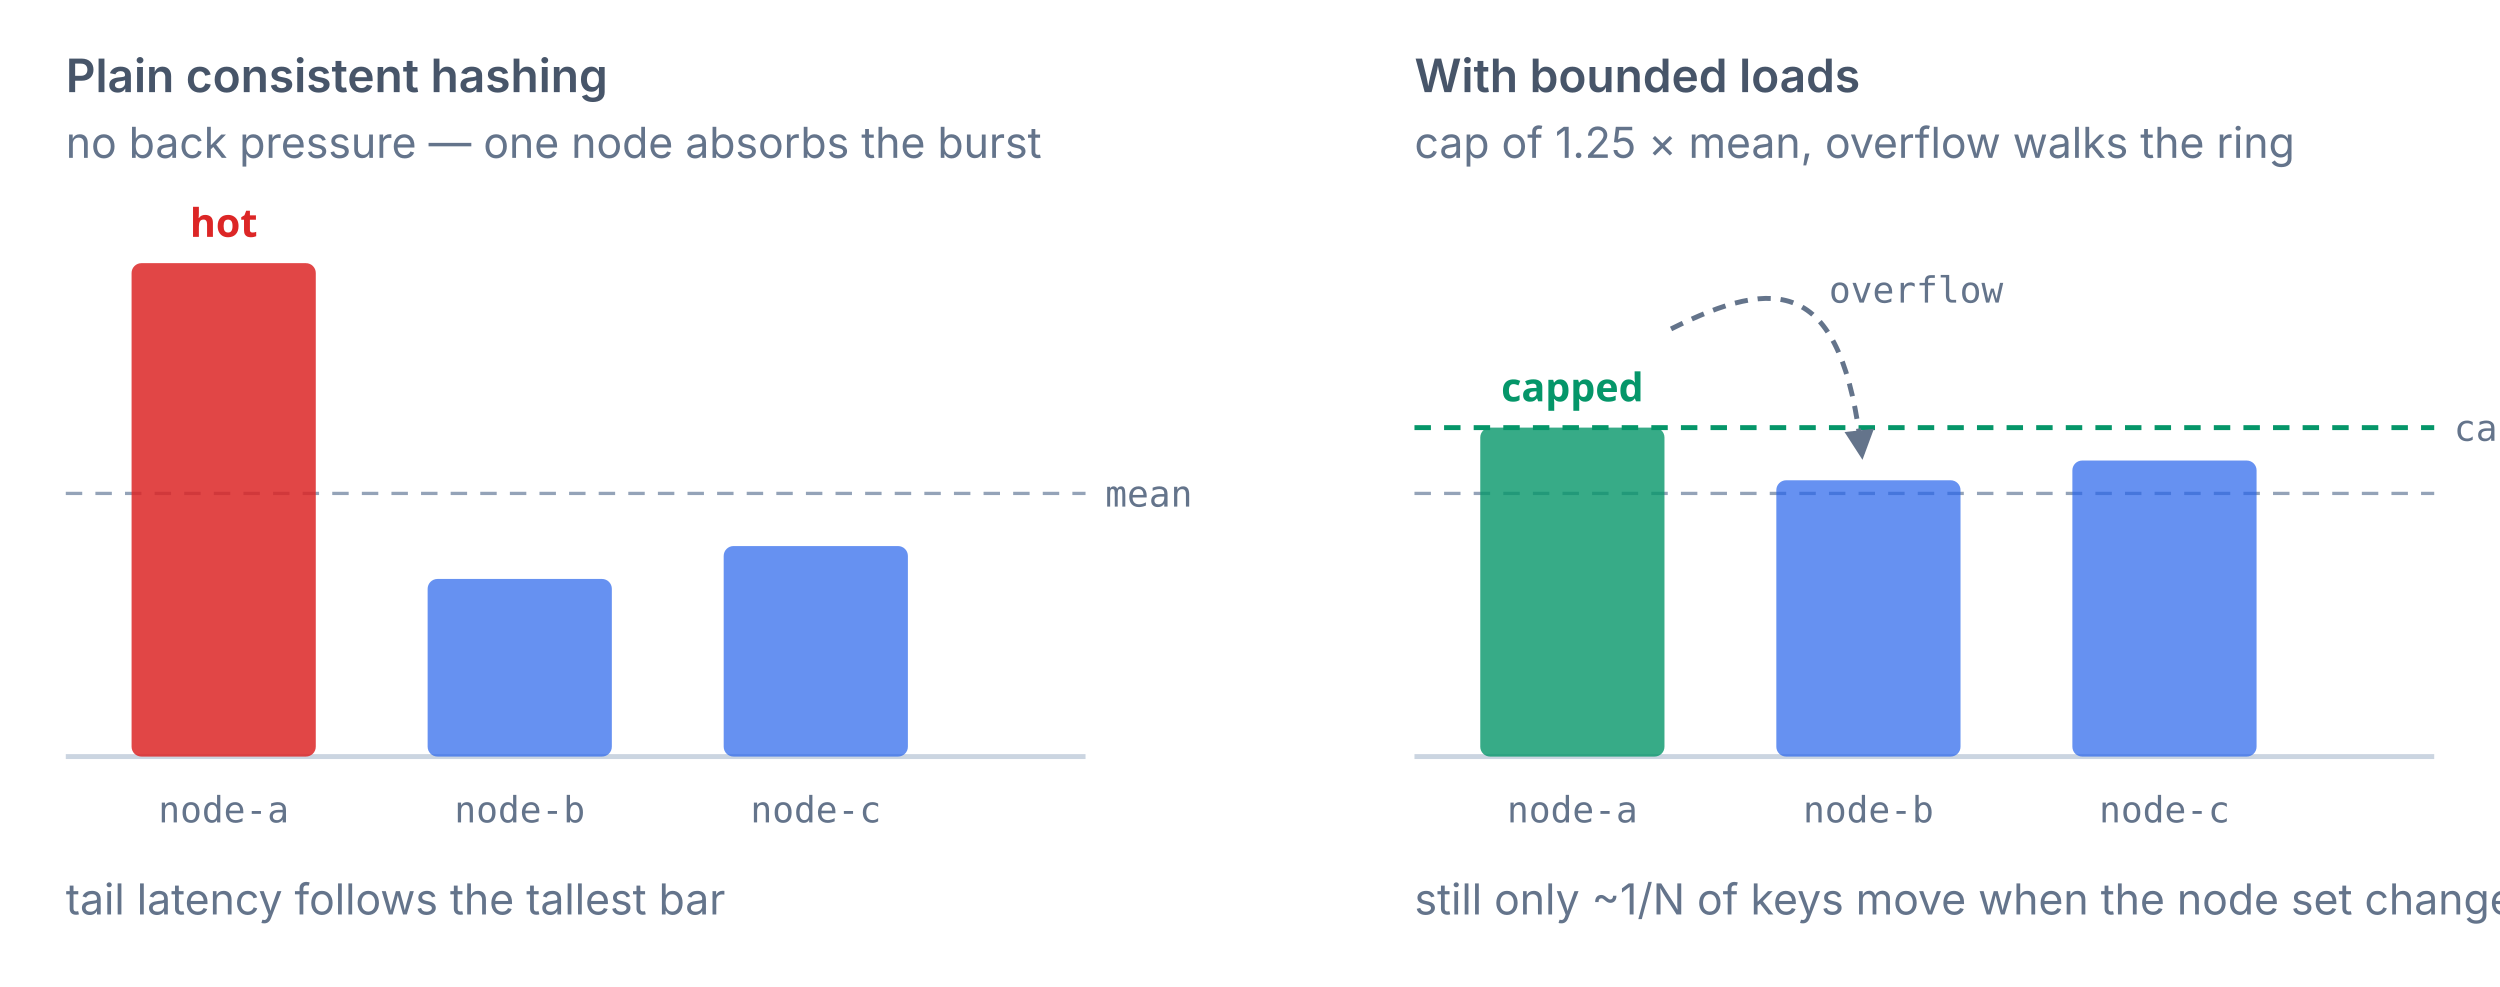
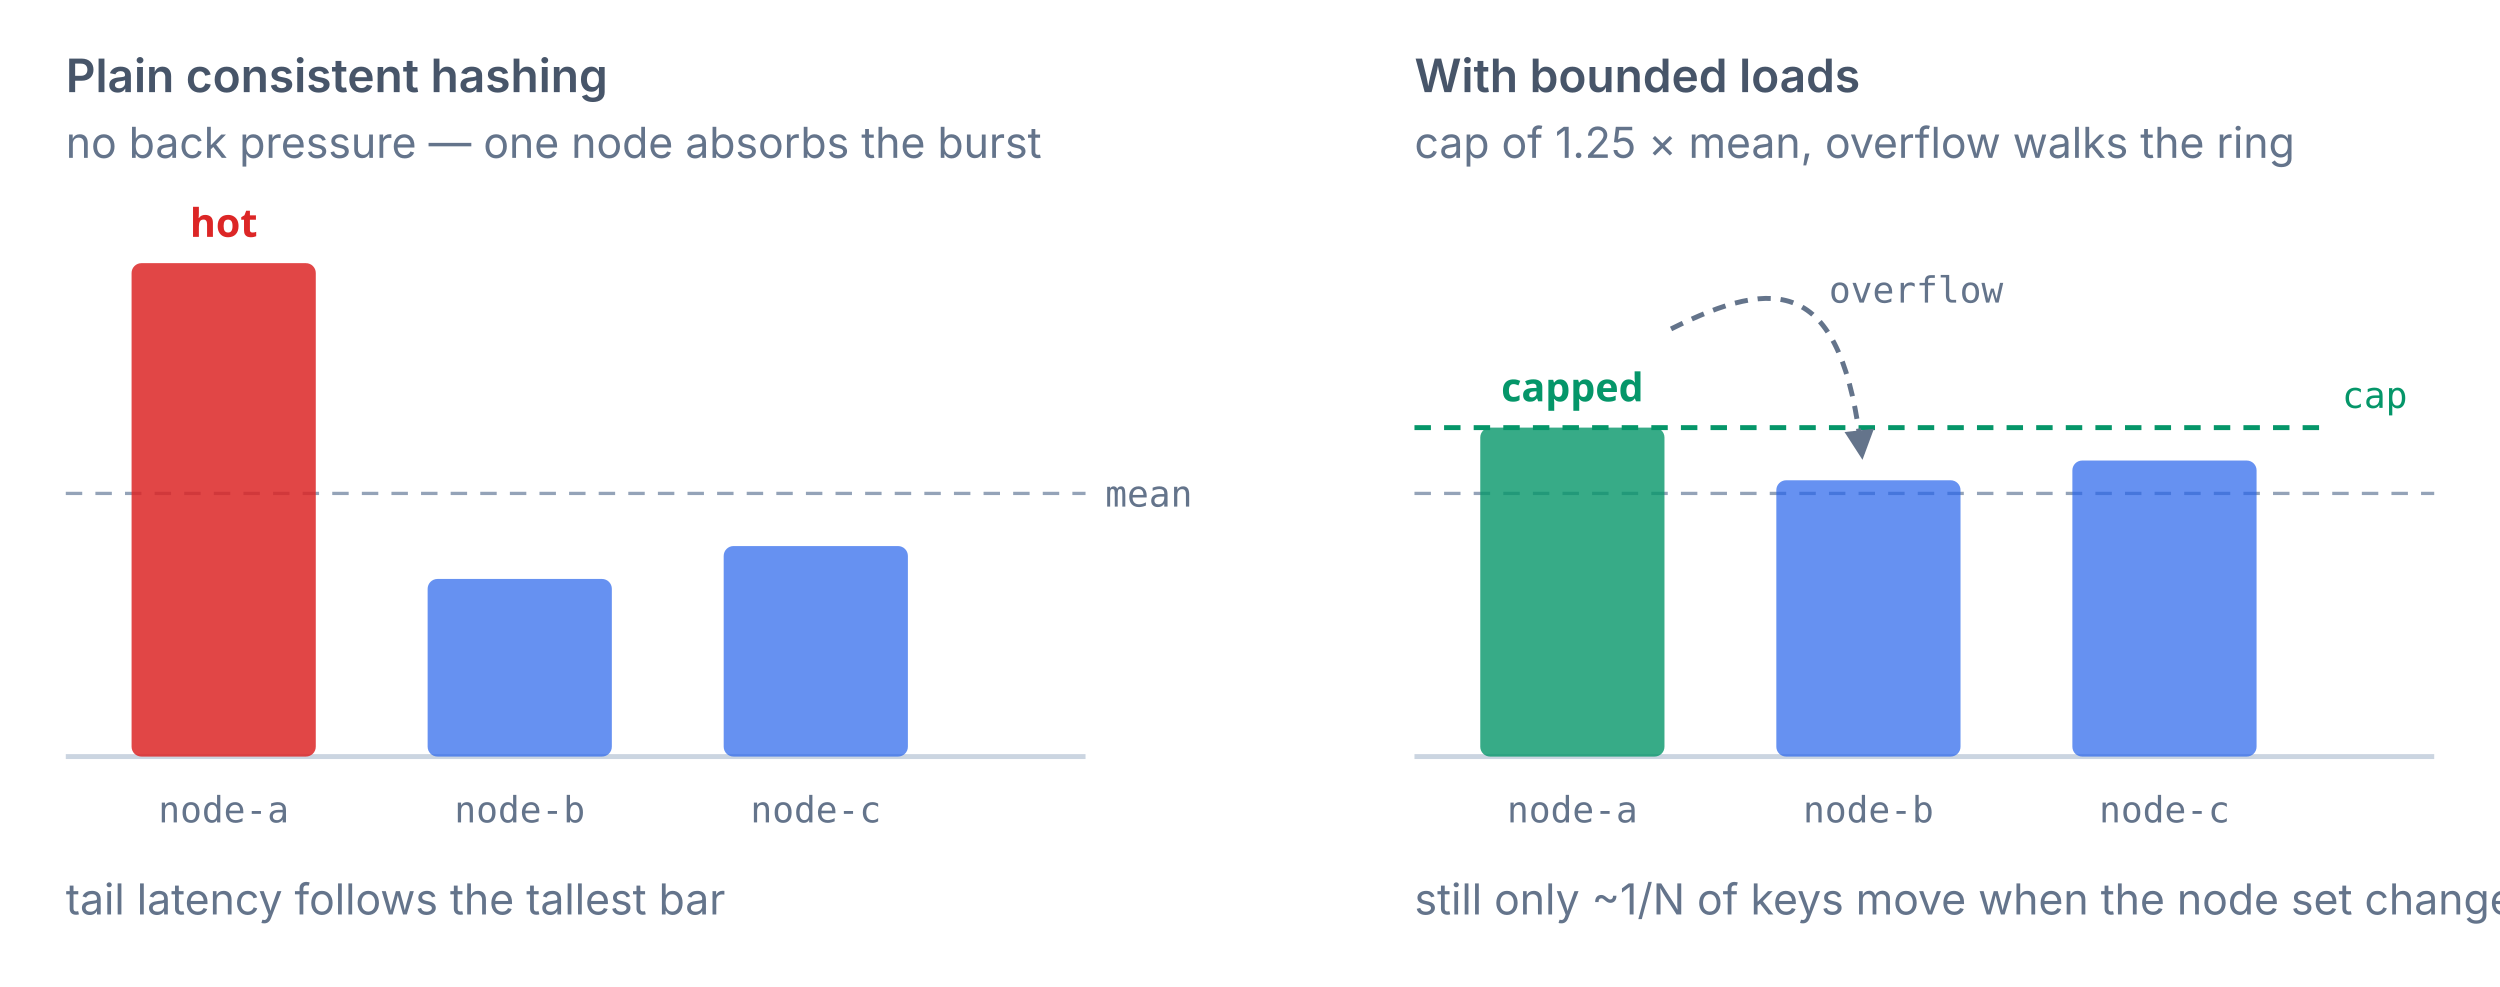
<svg xmlns="http://www.w3.org/2000/svg" viewBox="0 0 760 300" width="760" height="300" role="img" aria-label="Without a cap, one node absorbs a burst. With a per-node cap of 1.25 times the mean, the overflow goes to the next node on the ring.">
  <defs>
    <marker id="arrowSlate" viewBox="0 0 10 10" refX="8" refY="5" markerWidth="6" markerHeight="6" orient="auto-start-reverse">
      <path d="M 0 0 L 10 5 L 0 10 z" fill="#64748b" />
    </marker>
  </defs>
-   <style>
-     .t  { font: 13px system-ui, -apple-system, "Segoe UI", sans-serif; fill: #64748b; }
-     .tb { font: 600 14px system-ui, -apple-system, "Segoe UI", sans-serif; fill: #475569; }
-     .tm { font: 11px ui-monospace, SFMono-Regular, Menlo, monospace; fill: #64748b; }
-     .warn { font: 600 12px system-ui, sans-serif; fill: #dc2626; }
-     .ok { font: 600 12px system-ui, sans-serif; fill: #059669; }
-   </style>
-   <text x="20" y="28" class="tb">Plain consistent hashing</text>
-   <text x="20" y="48" class="t">no back pressure — one node absorbs the burst</text>
+   <text x="20" y="28" font-family="system-ui, -apple-system, Segoe UI, sans-serif" font-size="14" font-weight="600" fill="#475569">Plain consistent hashing</text>
+   <text x="20" y="48" font-family="system-ui, -apple-system, Segoe UI, sans-serif" font-size="13" fill="#64748b">no back pressure — one node absorbs the burst</text>
  <line x1="20" y1="230" x2="330" y2="230" stroke="#cbd5e1" stroke-width="1.5" />
  <line x1="20" y1="150" x2="330" y2="150" stroke="#94a3b8" stroke-width="1" stroke-dasharray="5 4" />
-   <text x="336" y="154" class="tm">mean</text>
+   <text x="336" y="154" font-family="ui-monospace, SFMono-Regular, Menlo, monospace" font-size="11" fill="#64748b">mean</text>
  <rect x="40" y="80" width="56" height="150" rx="3" fill="#dc2626" opacity="0.85" />
  <rect x="130" y="176" width="56" height="54" rx="3" fill="#2563eb" opacity="0.7" />
  <rect x="220" y="166" width="56" height="64" rx="3" fill="#2563eb" opacity="0.7" />
-   <text x="68" y="250" class="tm" text-anchor="middle">node-a</text>
-   <text x="158" y="250" class="tm" text-anchor="middle">node-b</text>
-   <text x="248" y="250" class="tm" text-anchor="middle">node-c</text>
-   <text x="68" y="72" class="warn" text-anchor="middle">hot</text>
-   <text x="20" y="278" class="t">tail latency follows the tallest bar</text>
-   <text x="430" y="28" class="tb">With bounded loads</text>
-   <text x="430" y="48" class="t">cap of 1.25 × mean, overflow walks the ring</text>
+   <text x="68" y="250" text-anchor="middle" font-family="ui-monospace, SFMono-Regular, Menlo, monospace" font-size="11" fill="#64748b">node-a</text>
+   <text x="158" y="250" text-anchor="middle" font-family="ui-monospace, SFMono-Regular, Menlo, monospace" font-size="11" fill="#64748b">node-b</text>
+   <text x="248" y="250" text-anchor="middle" font-family="ui-monospace, SFMono-Regular, Menlo, monospace" font-size="11" fill="#64748b">node-c</text>
+   <text x="68" y="72" text-anchor="middle" font-family="system-ui, sans-serif" font-size="12" font-weight="600" fill="#dc2626">hot</text>
+   <text x="20" y="278" font-family="system-ui, -apple-system, Segoe UI, sans-serif" font-size="13" fill="#64748b">tail latency follows the tallest bar</text>
+   <text x="430" y="28" font-family="system-ui, -apple-system, Segoe UI, sans-serif" font-size="14" font-weight="600" fill="#475569">With bounded loads</text>
+   <text x="430" y="48" font-family="system-ui, -apple-system, Segoe UI, sans-serif" font-size="13" fill="#64748b">cap of 1.25 × mean, overflow walks the ring</text>
  <line x1="430" y1="230" x2="740" y2="230" stroke="#cbd5e1" stroke-width="1.5" />
  <line x1="430" y1="150" x2="740" y2="150" stroke="#94a3b8" stroke-width="1" stroke-dasharray="5 4" />
-   <line x1="430" y1="130" x2="740" y2="130" stroke="#059669" stroke-width="1.5" stroke-dasharray="5 4" />
-   <text x="746" y="134" class="tm">cap</text>
+   <line x1="430" y1="130" x2="706" y2="130" stroke="#059669" stroke-width="1.5" stroke-dasharray="5 4" />
+   <text x="712" y="124" font-family="ui-monospace, SFMono-Regular, Menlo, monospace" font-size="11" fill="#059669">cap</text>
  <rect x="450" y="130" width="56" height="100" rx="3" fill="#059669" opacity="0.8" />
  <rect x="540" y="146" width="56" height="84" rx="3" fill="#2563eb" opacity="0.7" />
  <rect x="630" y="140" width="56" height="90" rx="3" fill="#2563eb" opacity="0.7" />
-   <text x="478" y="250" class="tm" text-anchor="middle">node-a</text>
-   <text x="568" y="250" class="tm" text-anchor="middle">node-b</text>
-   <text x="658" y="250" class="tm" text-anchor="middle">node-c</text>
-   <text x="478" y="122" class="ok" text-anchor="middle">capped</text>
+   <text x="478" y="250" text-anchor="middle" font-family="ui-monospace, SFMono-Regular, Menlo, monospace" font-size="11" fill="#64748b">node-a</text>
+   <text x="568" y="250" text-anchor="middle" font-family="ui-monospace, SFMono-Regular, Menlo, monospace" font-size="11" fill="#64748b">node-b</text>
+   <text x="658" y="250" text-anchor="middle" font-family="ui-monospace, SFMono-Regular, Menlo, monospace" font-size="11" fill="#64748b">node-c</text>
+   <text x="478" y="122" text-anchor="middle" font-family="system-ui, sans-serif" font-size="12" font-weight="600" fill="#059669">capped</text>
  <path d="M 508 100 C 540 84, 560 84, 566 138" fill="none" stroke="#64748b" stroke-width="1.5" stroke-dasharray="4 3" marker-end="url(#arrowSlate)" />
-   <text x="556" y="92" class="tm">overflow</text>
-   <text x="430" y="278" class="t">still only ~1/N of keys move when the node set changes</text>
+   <text x="556" y="92" font-family="ui-monospace, SFMono-Regular, Menlo, monospace" font-size="11" fill="#64748b">overflow</text>
+   <text x="430" y="278" font-family="system-ui, -apple-system, Segoe UI, sans-serif" font-size="13" fill="#64748b">still only ~1/N of keys move when the node set changes</text>
</svg>
